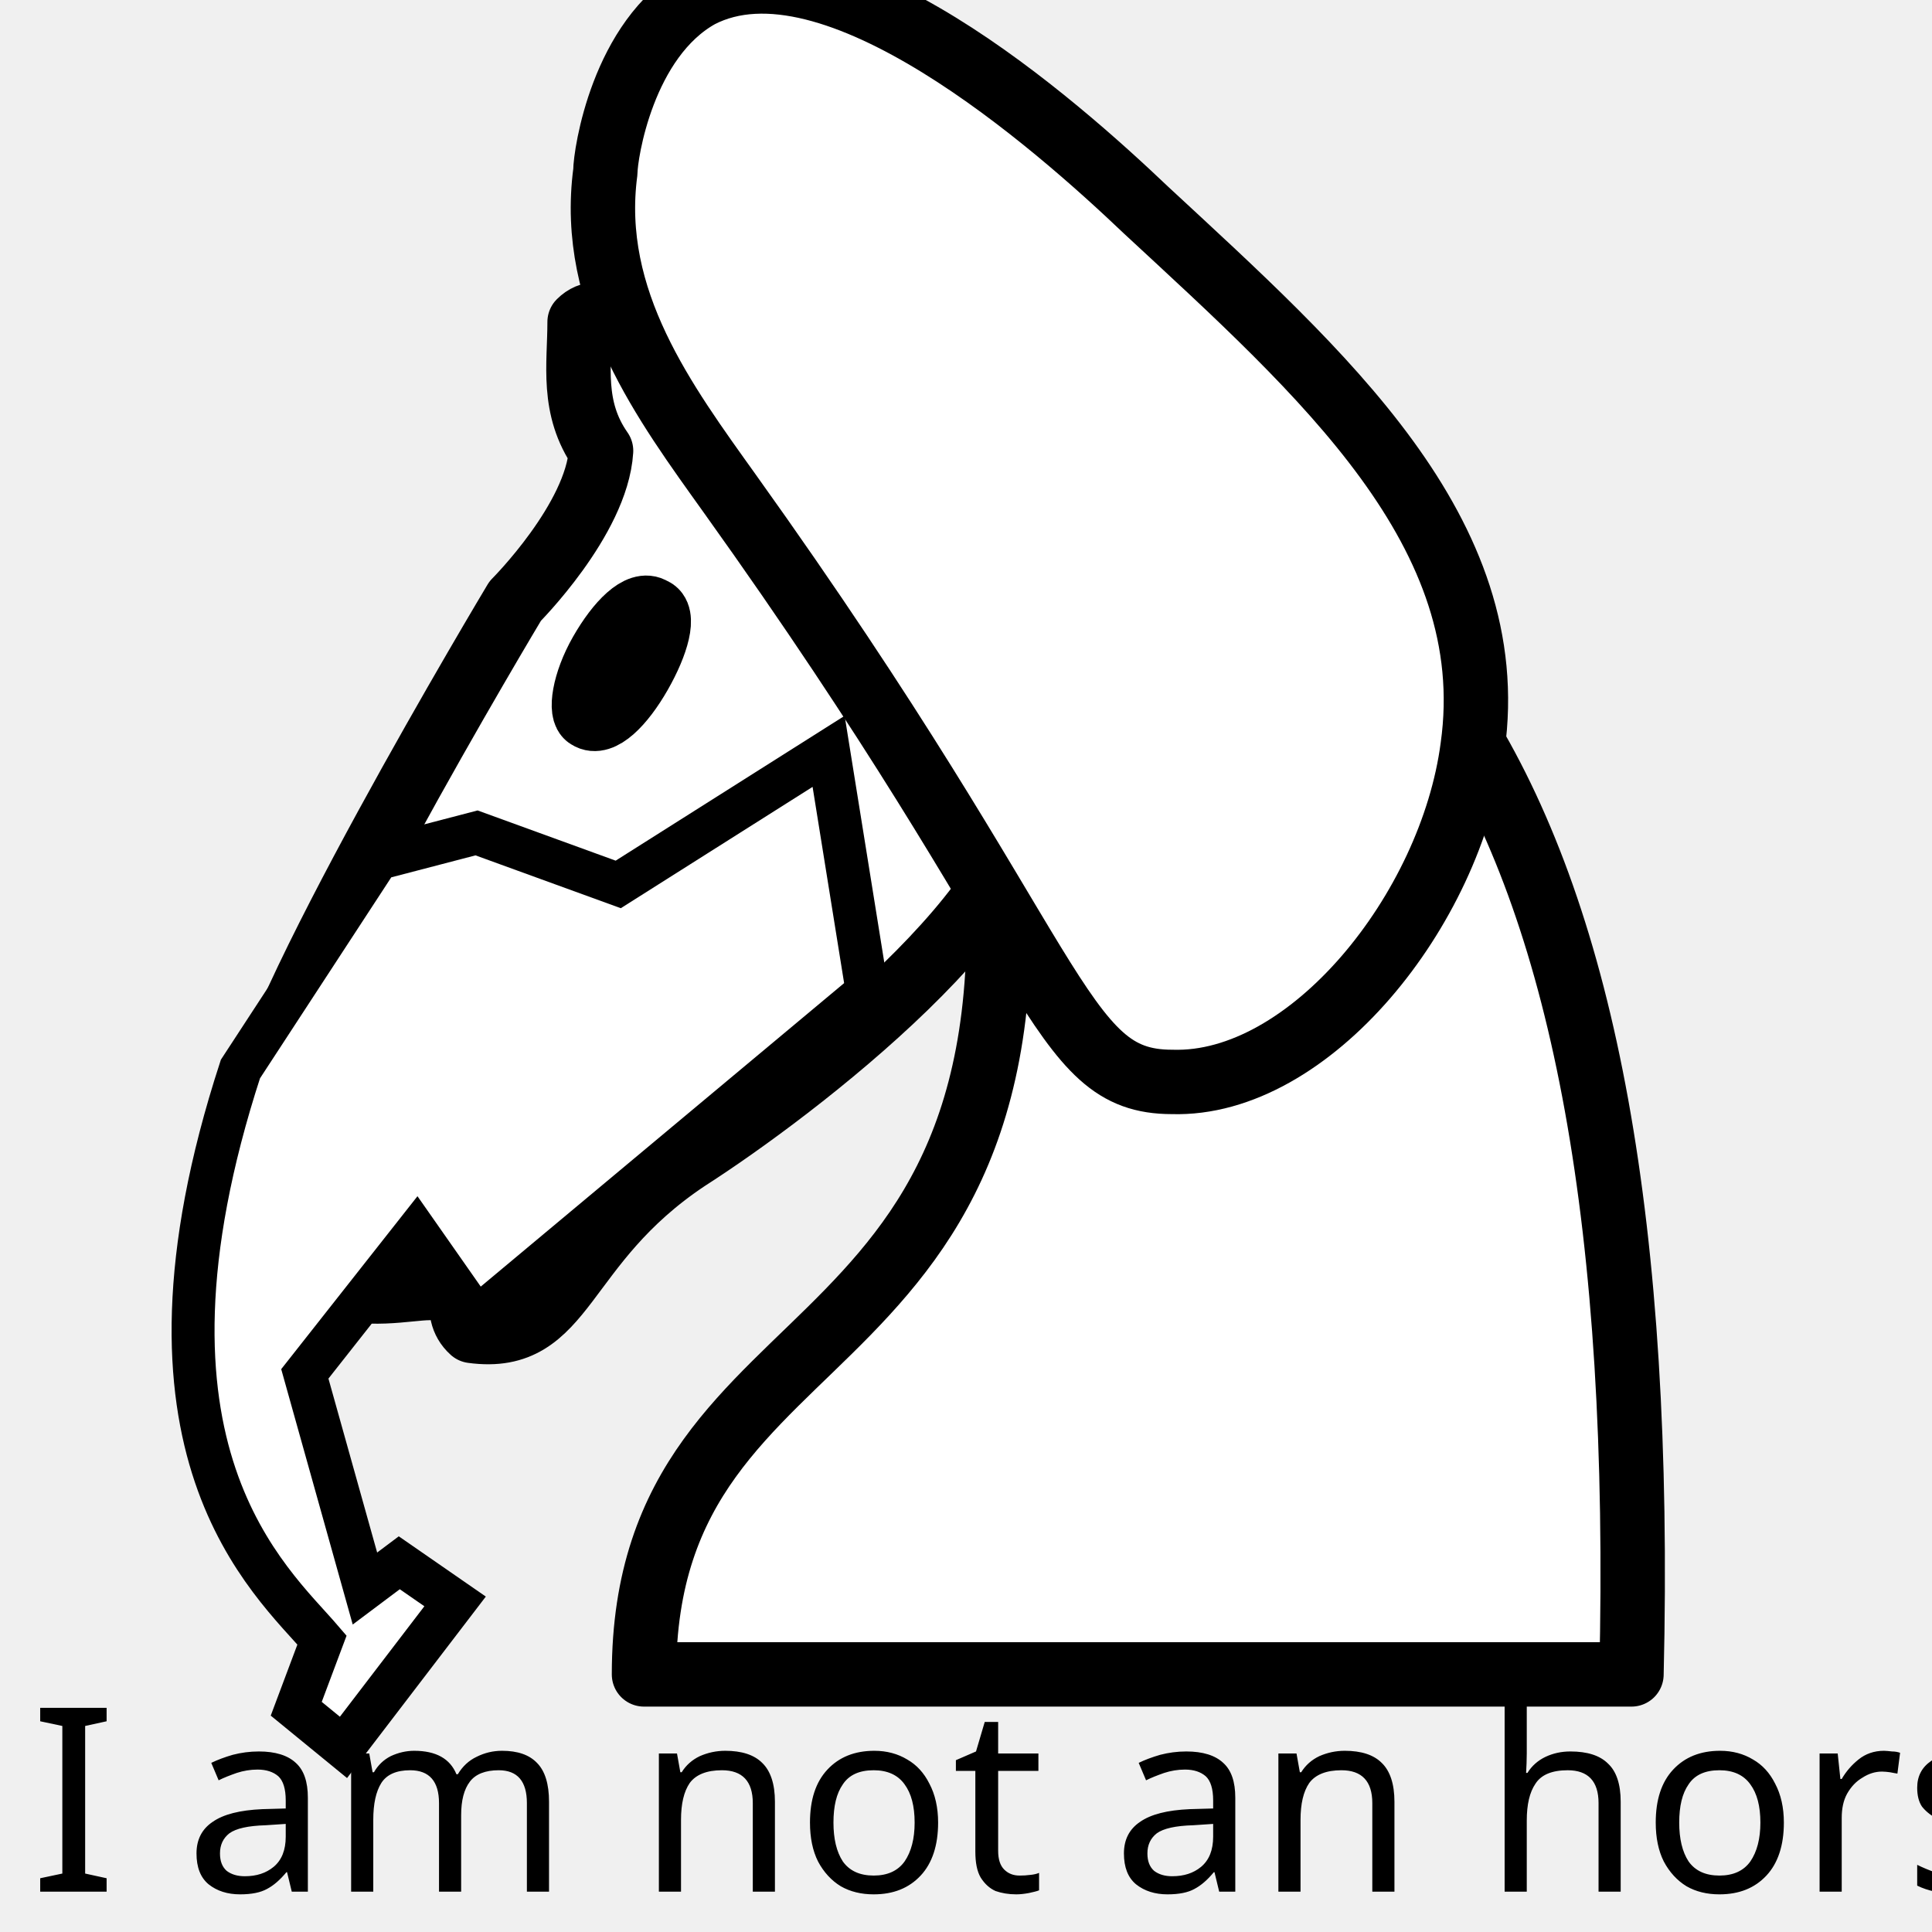
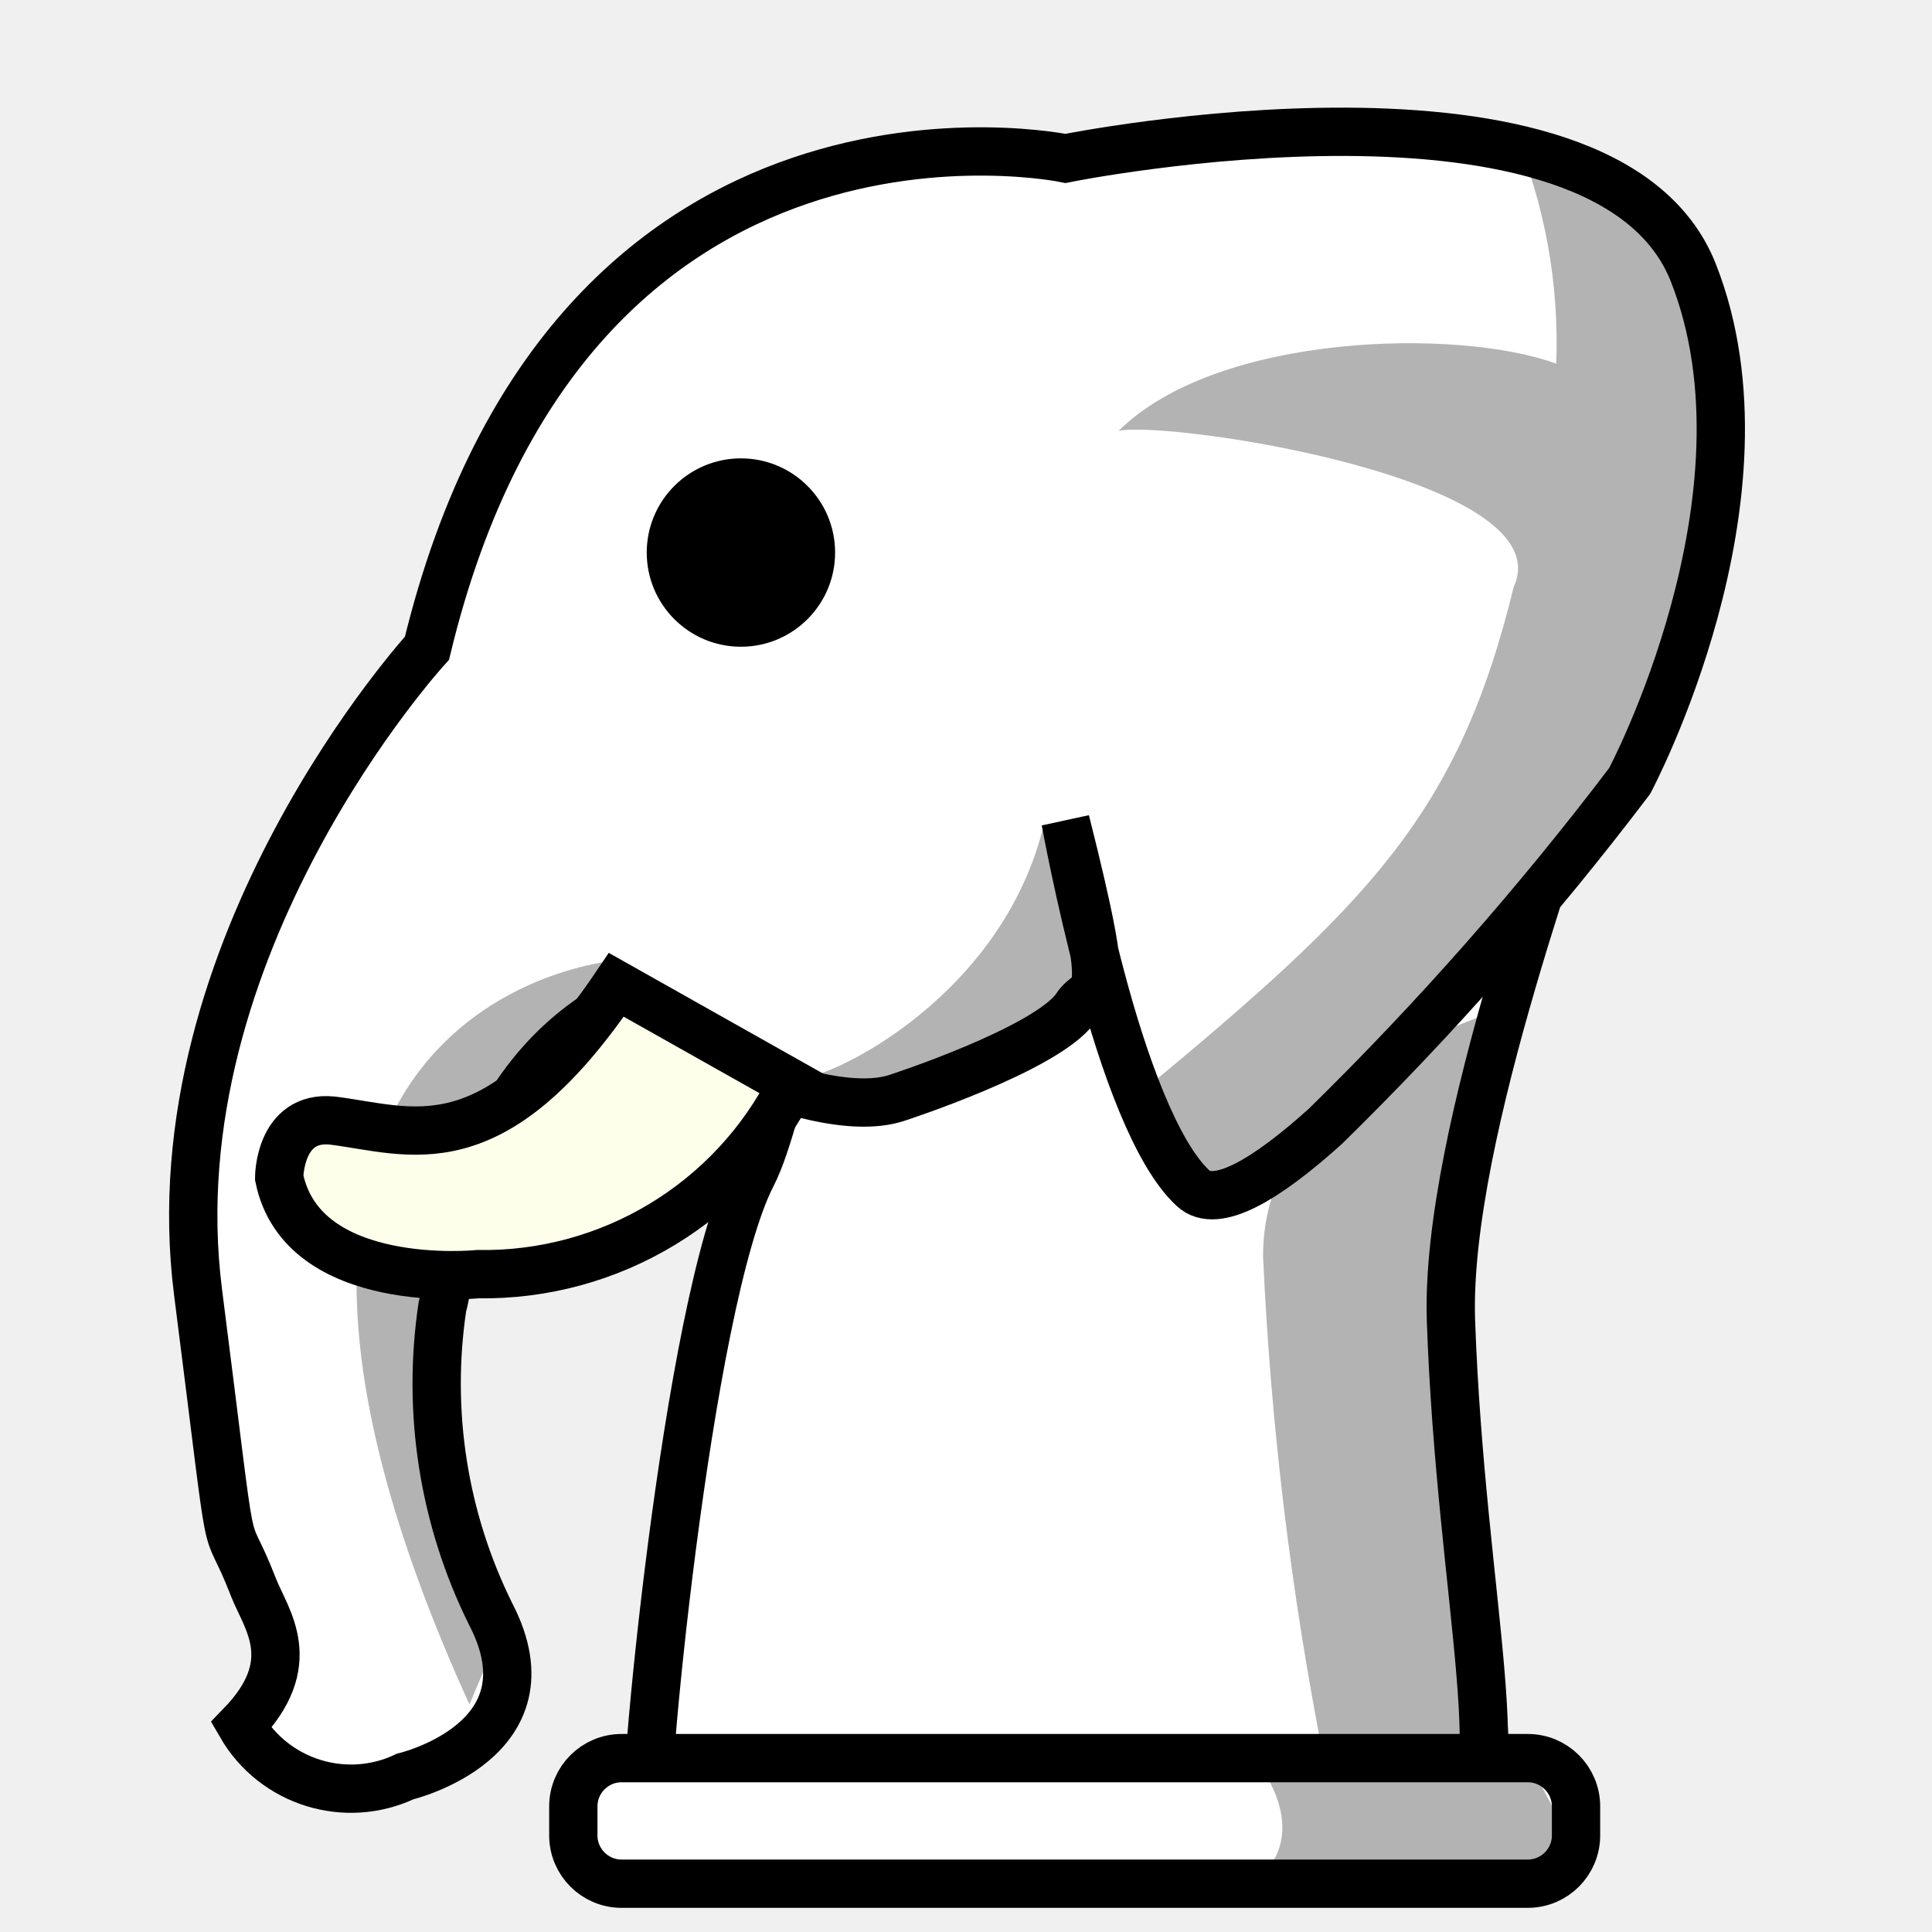
- <svg xmlns="http://www.w3.org/2000/svg" version="1.1" id="Layer_1" x="0px" y="0px" viewBox="0 0 45 45" style="enable-background:new 0 0 45 45;" xml:space="preserve">
-   <style type="text/css">
- 	
- 		.st0{fill-rule:evenodd;clip-rule:evenodd;fill:#FFFFFF;stroke:#000000;stroke-width:1.5;stroke-linecap:round;stroke-linejoin:round;}
- 	.st1{fill-rule:evenodd;clip-rule:evenodd;stroke:#000000;stroke-width:1.5;stroke-linecap:round;stroke-linejoin:round;}
- 	.st2{fill:#FFFFFF;stroke:#000000;stroke-miterlimit:10;}
- 	.st3{font-family:'MyriadPro-Regular';}
- 	.st4{font-size:6px;}
- </style>
-   <g>
-     <path class="st0" d="M22,10c10.5,1,16.5,8,16,29H15c0-9,10-6.5,8-21" />
-     <path class="st0" d="M24,18c0.4,2.9-5.5,7.4-8,9c-3,2-2.8,4.3-5,4c-1-0.9,1.4-3,0-3c-1,0,0.2,1.2-1,2c-1,0-4,1-4-4c0-2,6-12,6-12   s1.9-1.9,2-3.5c-0.7-1-0.5-2-0.5-3c1-1,3,2.5,3,2.5h2c0,0,0.8-2,2.5-3c1,0,1,3,1,3" />
-     <path class="st1" d="M9.5,25.5C9.5,25.8,9.3,26,9,26s-0.5-0.2-0.5-0.5S8.7,25,9,25S9.5,25.2,9.5,25.5z" />
-     <path class="st1" d="M14.9,15.7c-0.4,0.7-0.9,1.2-1.2,1c-0.2-0.1-0.1-0.8,0.3-1.5c0.4-0.7,0.9-1.2,1.2-1   C15.5,14.3,15.3,15,14.9,15.7z" />
-   </g>
-   <path class="st2" d="M5.6,24.9c-2.9,8.9,0.7,11.9,1.9,13.3l-0.6,1.6L8,40.7l2.6-3.4l-1.3-0.9l-0.8,0.6l-1.4-5l2.6-3.3l1.4,2l9.1-7.6  l-0.9-5.6l-4.9,3.1l-3.3-1.2l-2.3,0.6L5.6,24.9z" />
-   <path class="st0" d="M17,11.5c-1.5-2.1-3.3-4.5-2.9-7.5c0-0.4,0.4-3.1,2.2-4.1c3.1-1.6,8.3,3,10.4,5c4.1,3.8,8.3,7.5,7.6,12.5  c-0.5,3.8-3.8,7.9-7,7.8C24.6,25.2,24.8,22.4,17,11.5z" />
-   <text transform="matrix(1 0 0 1 0.702 44.0605)" class="st3 st4">I am not an horse</text>
+ <svg xmlns="http://www.w3.org/2000/svg" id="Calque_1" data-name="Calque 1" viewBox="0 0 40 40">
+   <defs>
+     <style>.cls-1{fill:#fff;}.cls-1,.cls-3{stroke:#000;stroke-miterlimit:10;}.cls-2{opacity:0.3;}.cls-3{fill:#feffeb;}</style>
+   </defs>
+   <path class="cls-1" d="M32.92,15.18c-.33,1.38-3,8.26-2.88,12.14.2,5.83,1.43,10.21,0,10.38H13.42c-.19,0,.79-10.73,2.15-13.37S17.27,8.73,32.92,15.18Z" />
+   <path class="cls-2" d="M31.34,20.83,30,26l1.3,10.38h-3.9A70.09,70.09,0,0,1,26.15,26C26.15,22.13,31.34,20.83,31.34,20.83Z" />
+   <path class="cls-1" d="M22.06,17s.28,1.54.74,3.27,1.13,3.62,1.9,4.33c.48.45,1.53-.19,2.74-1.28a65.09,65.09,0,0,0,6.3-7.15s3.14-5.89,1.32-10.52-13-2.37-13-2.37S11.81,1.13,8.84,13.42c0,0-5.65,6.17-4.74,13.33.81,6.35.47,4.36,1.15,6.12.26.66,1,1.55-.26,2.85a2.63,2.63,0,0,0,3.4,1.06s3.13-.74,1.77-3.36a10.74,10.74,0,0,1-1-6.37c.21-.69.45-4.43,3.41-6.18,0,0,4.14,2.47,6,1.86,0,0,3.08-1,3.7-1.86C22.63,20.29,23.1,21.12,22.06,17Z" />
+   <rect class="cls-1" x="11.87" y="36.4" width="20.76" height="2.6" rx="1" />
+   <circle cx="15.34" cy="11.44" r="1.95" />
+   <path class="cls-2" d="M21.59,17.16l.9,3.23-1.68,1.44-2.92.79-1.32-.33C16.83,22.48,20.65,20.85,21.59,17.16Z" />
+   <path class="cls-2" d="M12.72,19.89s-9.65.8-3,15.4L10.26,34c-.81-2.27-1.58-4.53-1-6.51C9.23,27.47,8.42,25.92,12.72,19.89Z" />
+   <path class="cls-3" d="M12.76,20.39l3.64,2.05a7.15,7.15,0,0,1-6.51,3.94s-3.63.37-4.11-2c0,0,0-1.29,1.1-1.18C8.5,23.4,10.19,24.2,12.76,20.39Z" />
+   <path class="cls-2" d="M35.23,11.34l.4-1.85-.4-.33V6.56L33.93,4l-2.59-1.3a11.3,11.3,0,0,1,.88,4.83c-2-.74-7-.65-9.06,1.39,1.05-.22,9.21,1,8.18,3.23-1.15,4.72-3,6.56-7.77,10.51l1.28,2.1,2.59-1.4,6.49-7.68.5-1.5a4.05,4.05,0,0,1,.07.62L35,12.48l.24-.73Z" />
+   <path class="cls-2" d="M26.15,36.65h5.59l.81,1.52-.95.8-5.45-.19S27.05,38.08,26.15,36.65Z" />
</svg>
